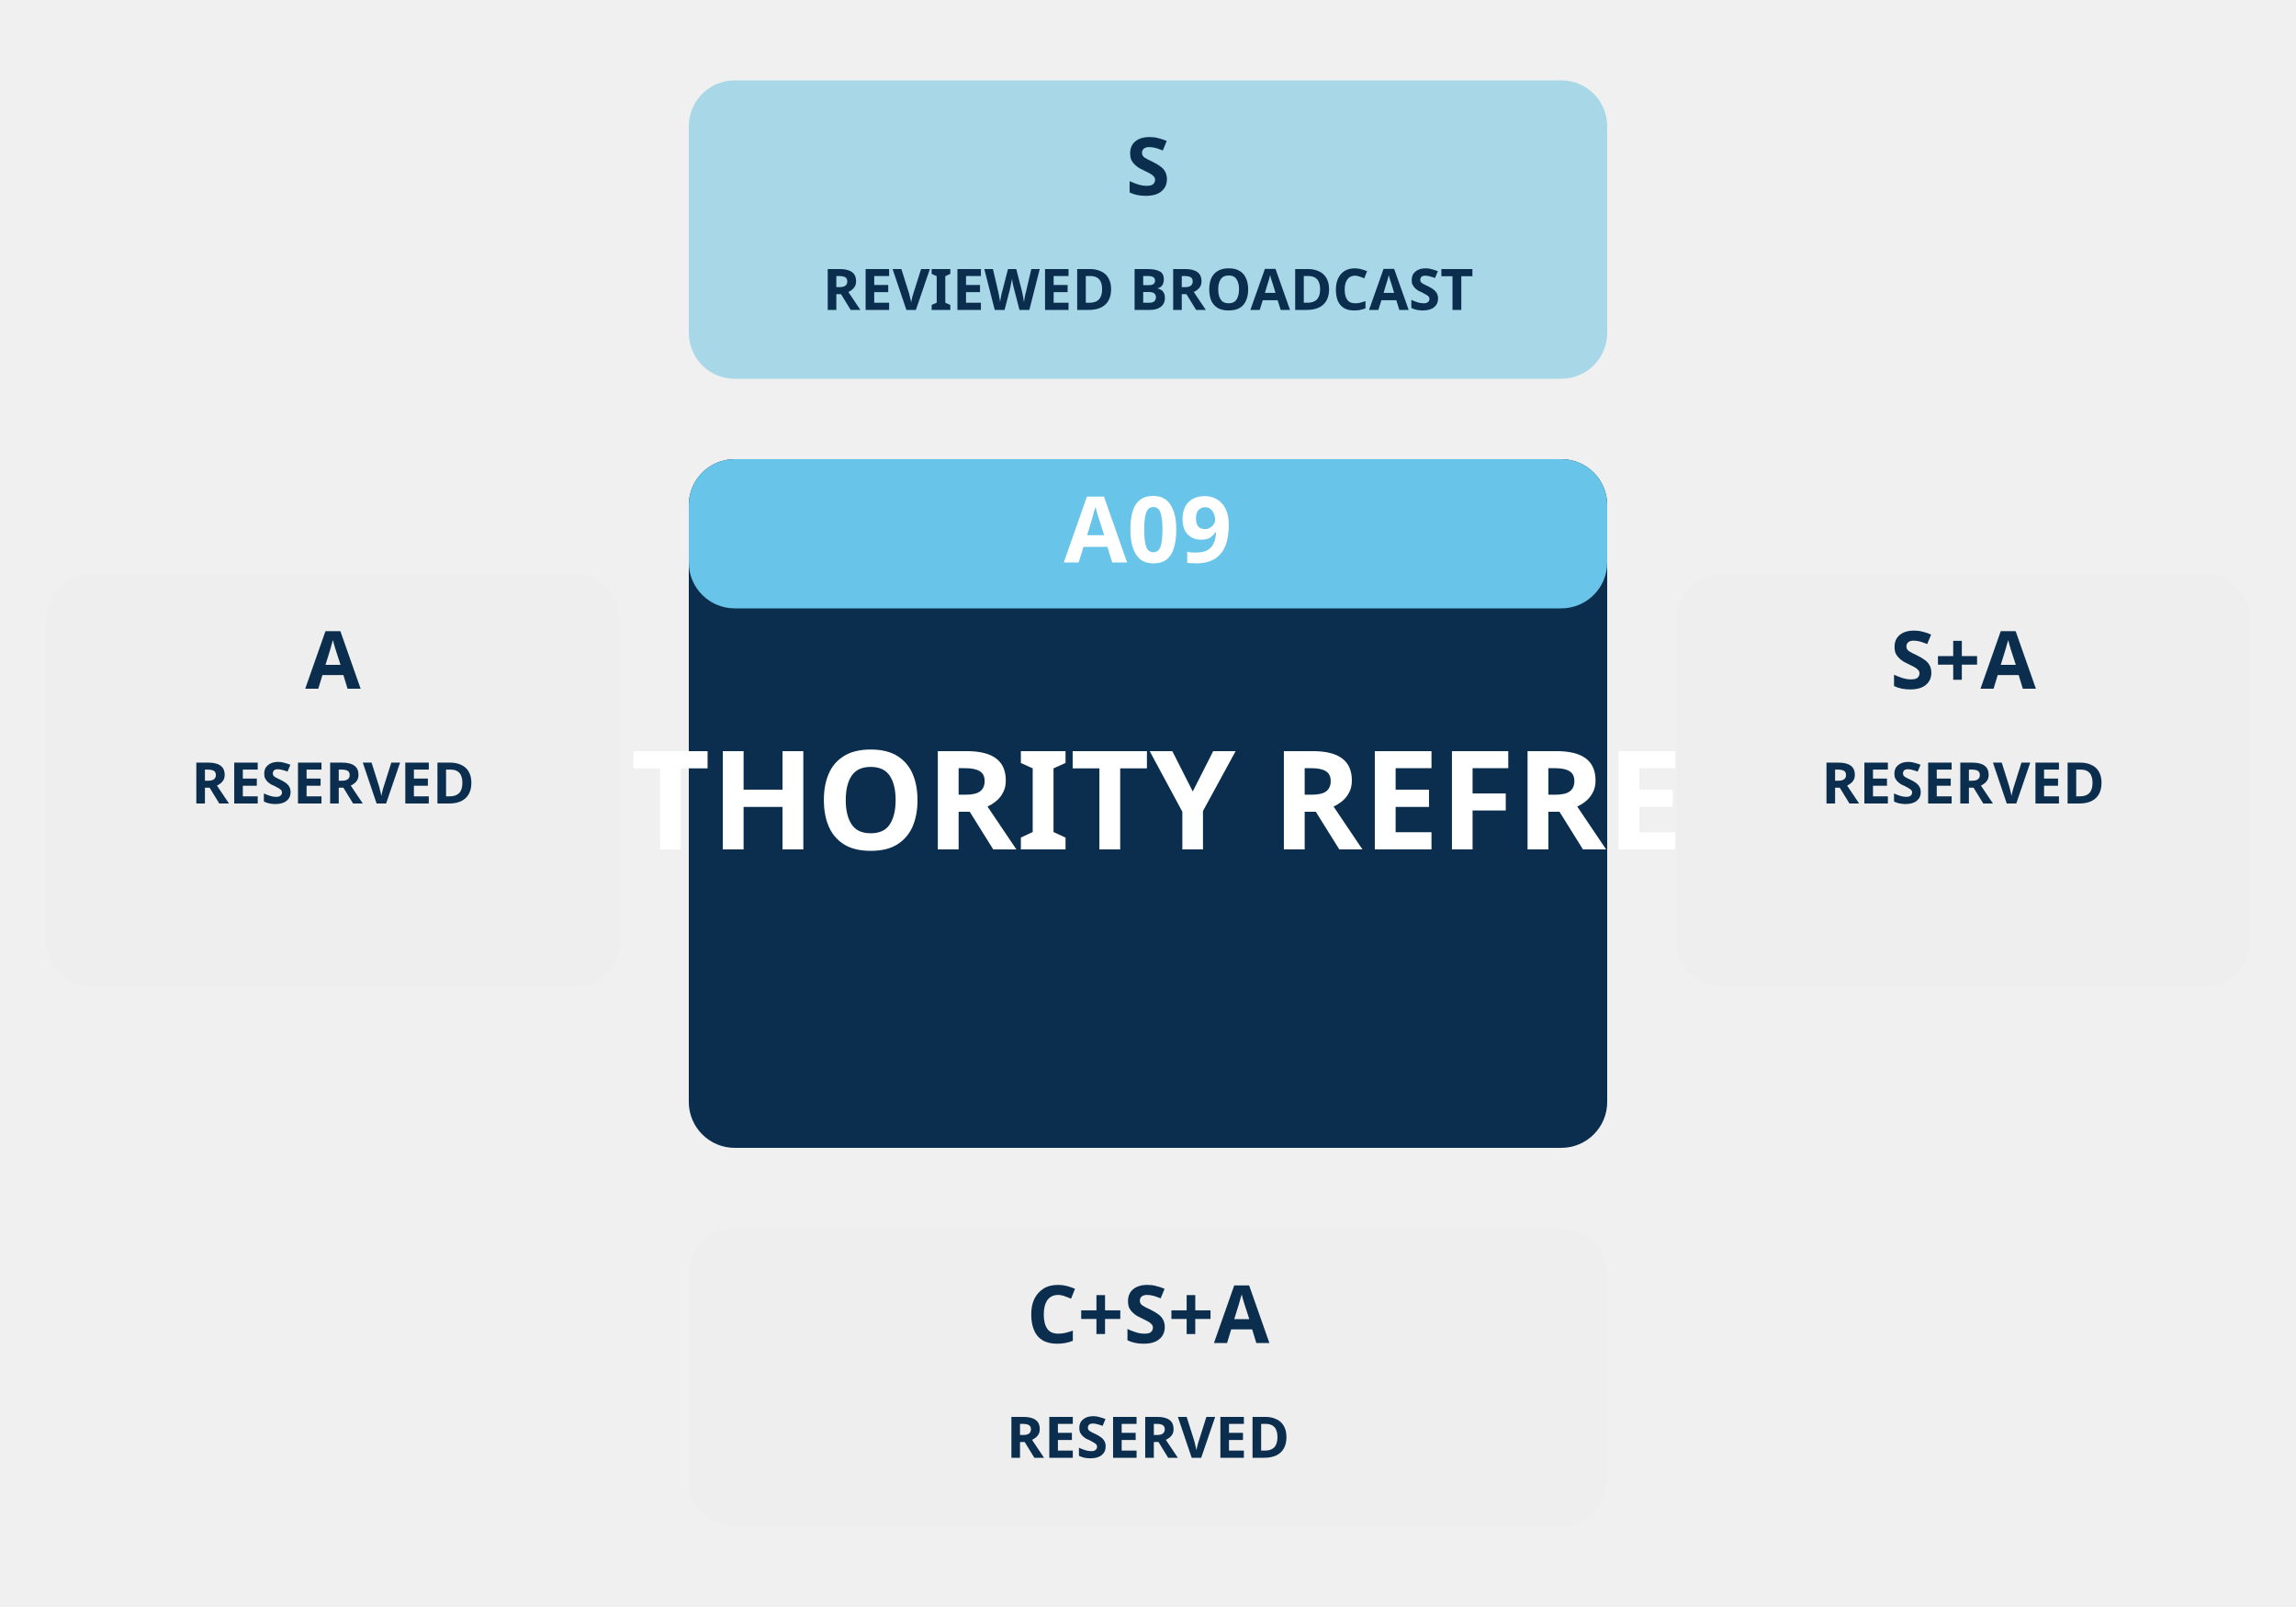
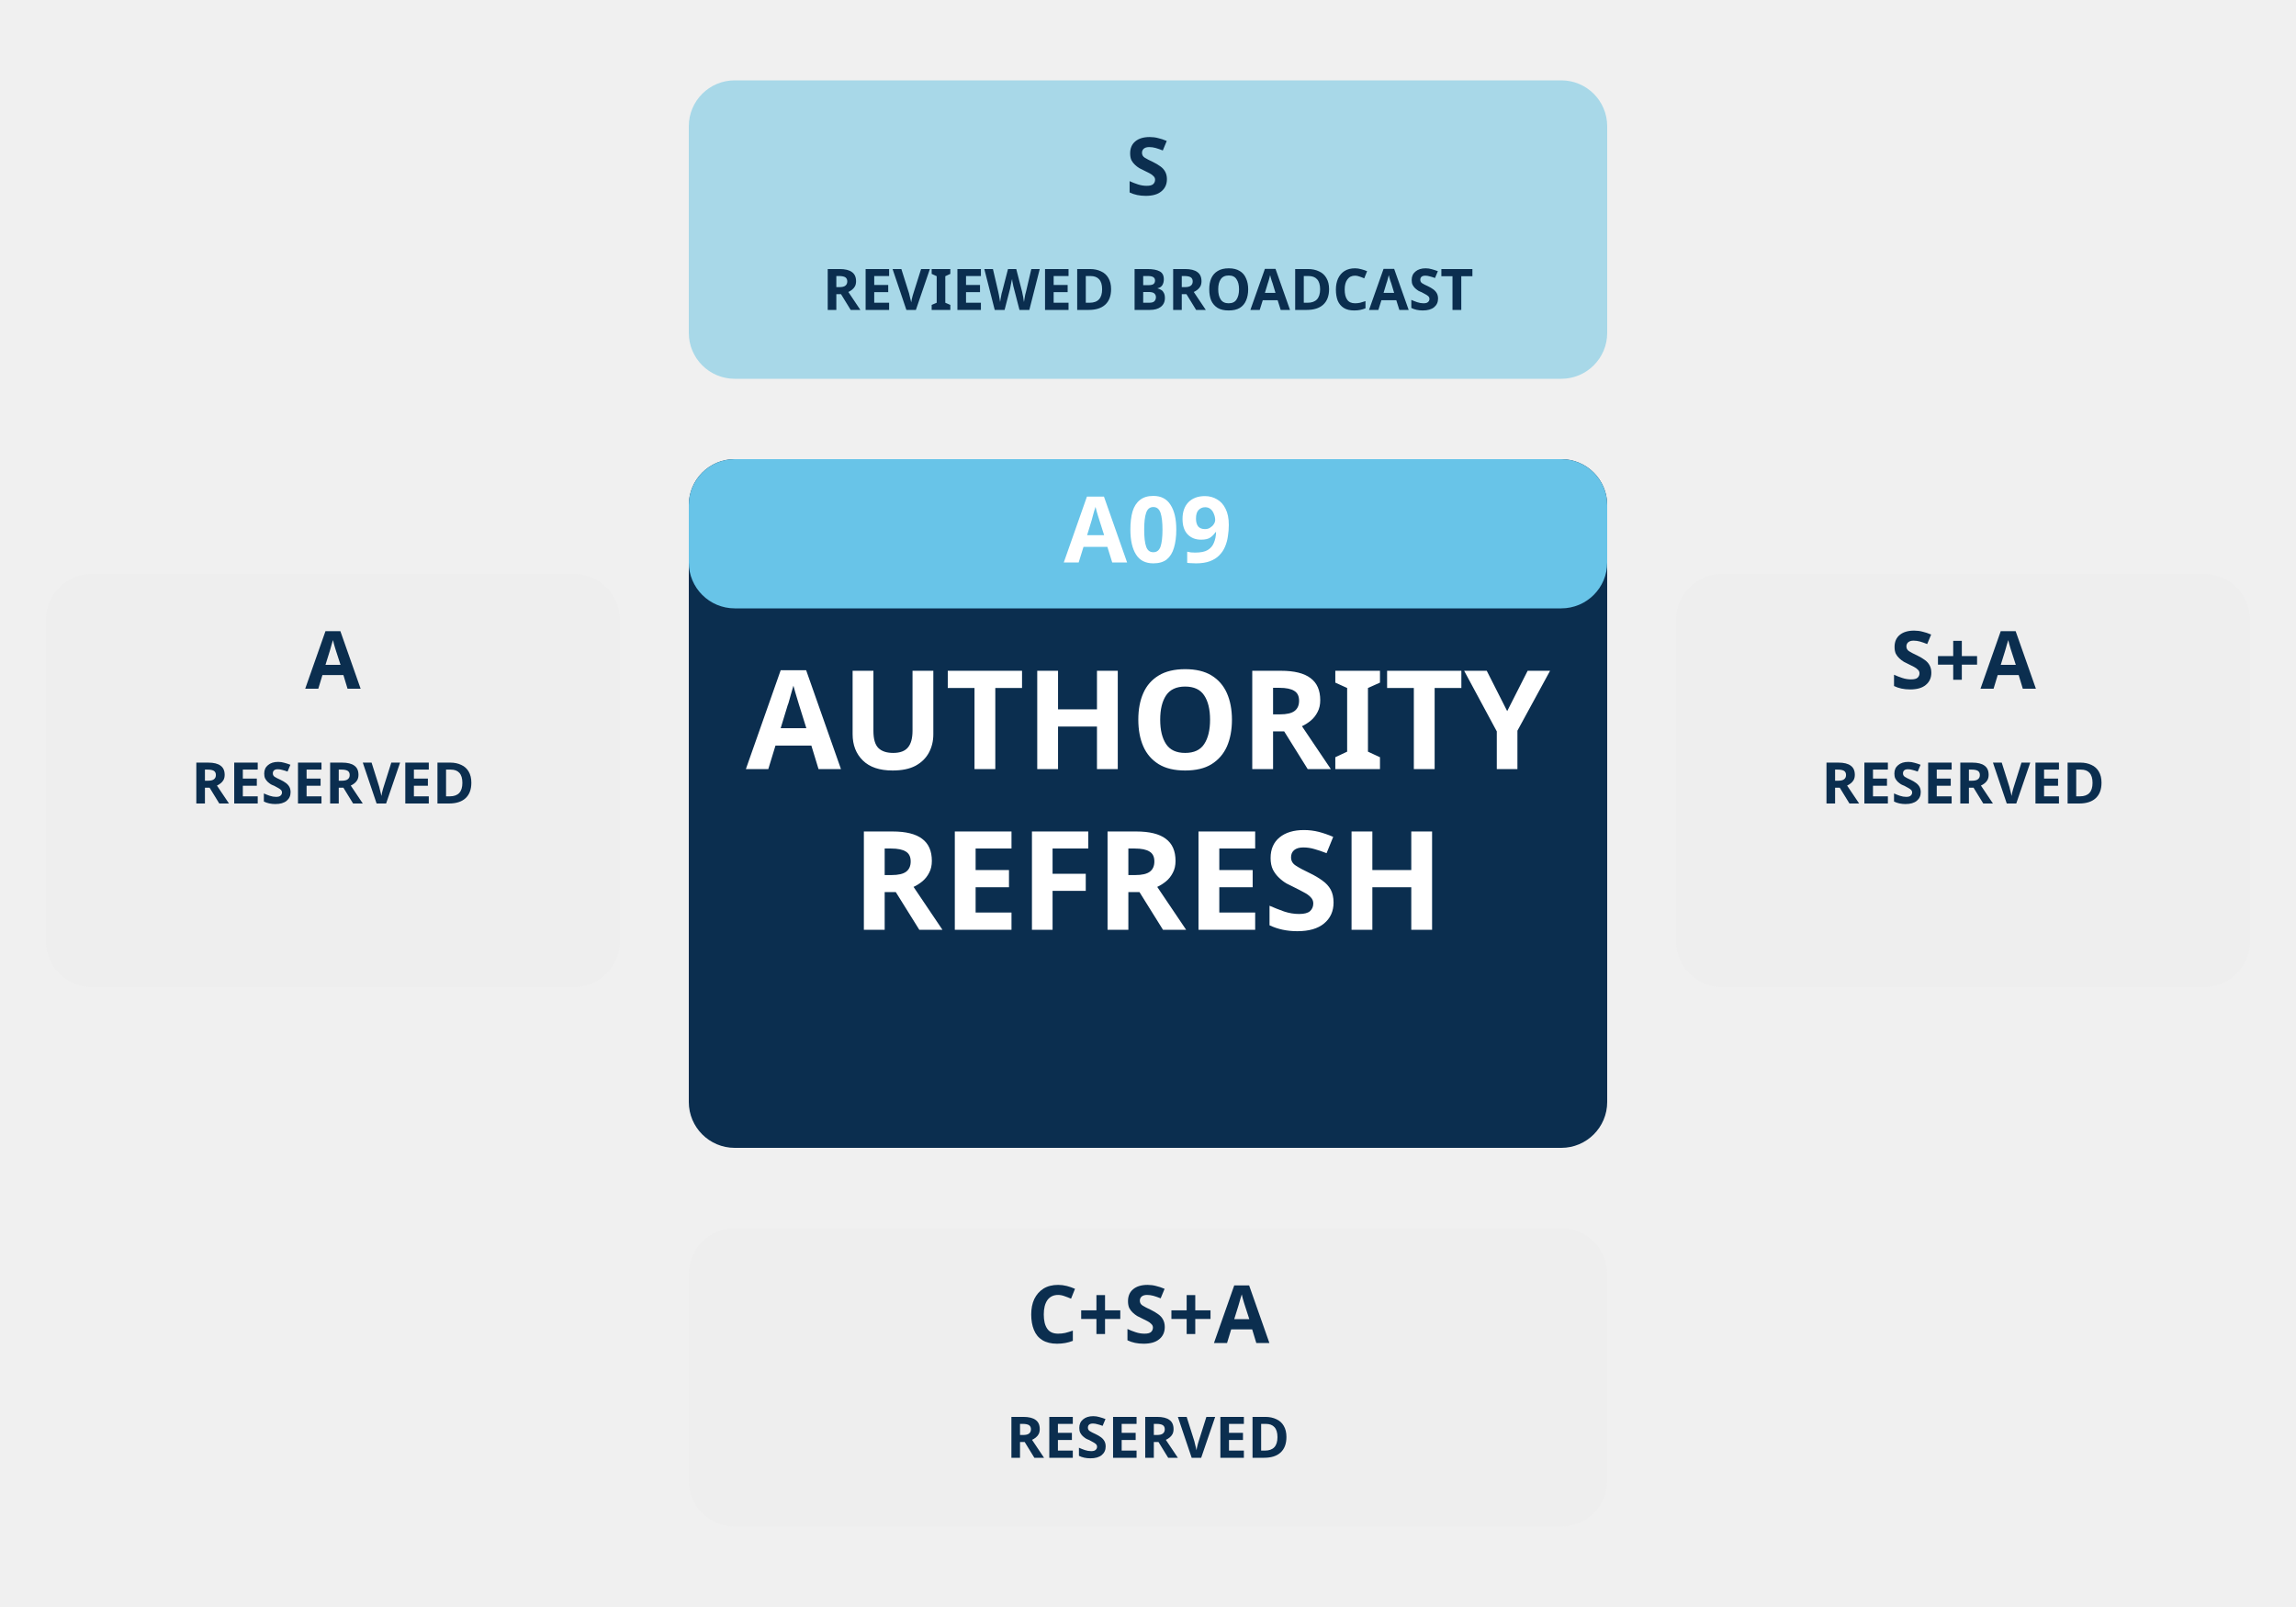
<svg xmlns="http://www.w3.org/2000/svg" width="200" height="140" viewBox="0 0 200 140" role="img" aria-labelledby="title desc">
  <style>.id{font:700 8px sans-serif;fill:#fff}.name{font:700 12px sans-serif;fill:#fff}.mod{font:700 7px sans-serif;fill:#0B2E4F;text-anchor:middle}.action{font:700 5px sans-serif;fill:#0B2E4F;text-anchor:middle}</style>
  <rect x="60" y="40" width="80" height="60" rx="4" fill="#0B2E4F" />
  <rect x="60" y="40" width="80" height="13" rx="4" fill="#68C4E8" />
  <text x="100" y="49" class="id" text-anchor="middle">A09</text>
-   <text x="100" y="74" class="name" text-anchor="middle">AUTHORITY REFRESH</text>
+   <text x="100" y="67" class="name" text-anchor="middle">AUTHORITY</text>
+   <text x="100" y="81" class="name" text-anchor="middle">REFRESH</text>
  <rect x="60" y="7" width="80" height="26" rx="4" fill="#A8D8E8" />
  <text x="100.0" y="17" class="mod">S</text>
-   <text x="100.0" y="27" class="action">REVIEWED BROADCAST</text>
+   <text x="100.0" y="27" class="action" textLength="75" lengthAdjust="spacingAndGlyphs">REVIEWED BROADCAST</text>
  <rect x="4" y="50" width="50" height="36" rx="4" fill="#EEEEEE" />
  <text x="29.0" y="60" class="mod">A</text>
-   <text x="29.0" y="70" class="action">RESERVED</text>
+   <text x="29.0" y="70" class="action" textLength="45" lengthAdjust="spacingAndGlyphs">RESERVED</text>
  <rect x="146" y="50" width="50" height="36" rx="4" fill="#EEEEEE" />
  <text x="171.0" y="60" class="mod">S+A</text>
-   <text x="171.0" y="70" class="action">RESERVED</text>
+   <text x="171.0" y="70" class="action" textLength="45" lengthAdjust="spacingAndGlyphs">RESERVED</text>
  <rect x="60" y="107" width="80" height="26" rx="4" fill="#EEEEEE" />
  <text x="100.0" y="117" class="mod">C+S+A</text>
-   <text x="100.0" y="127" class="action">RESERVED</text>
+   <text x="100.0" y="127" class="action" textLength="75" lengthAdjust="spacingAndGlyphs">RESERVED</text>
</svg>
